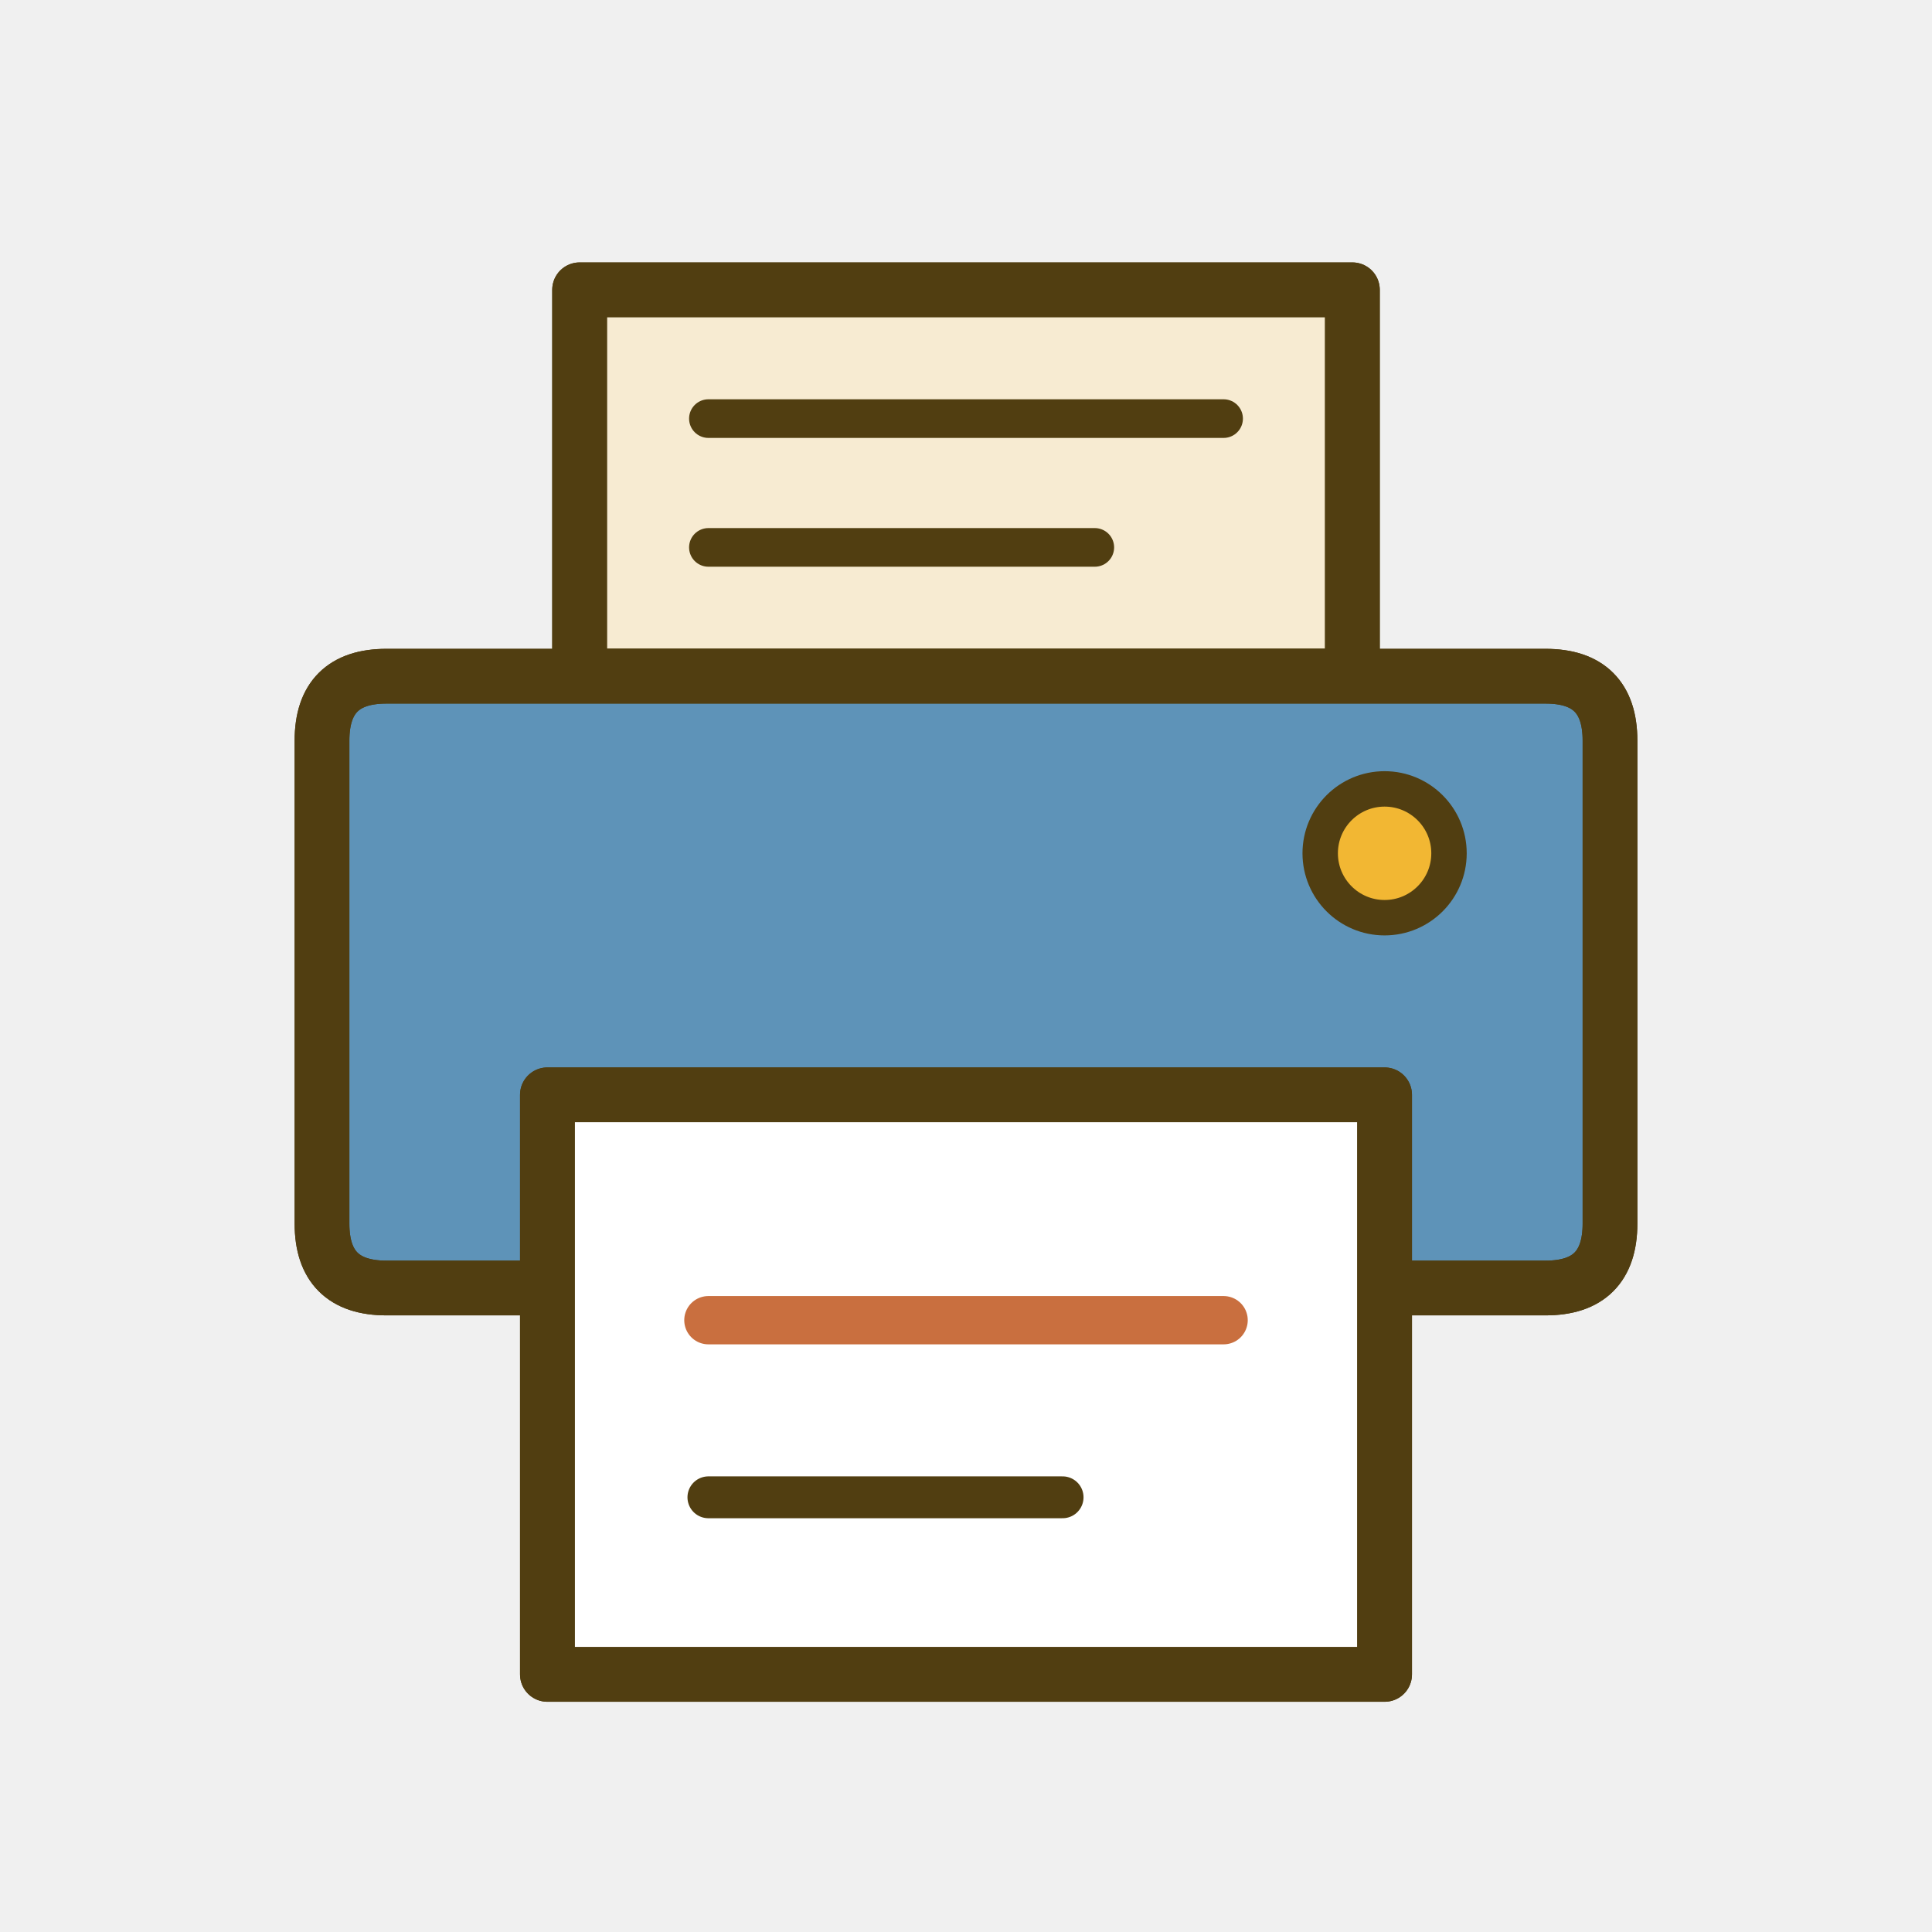
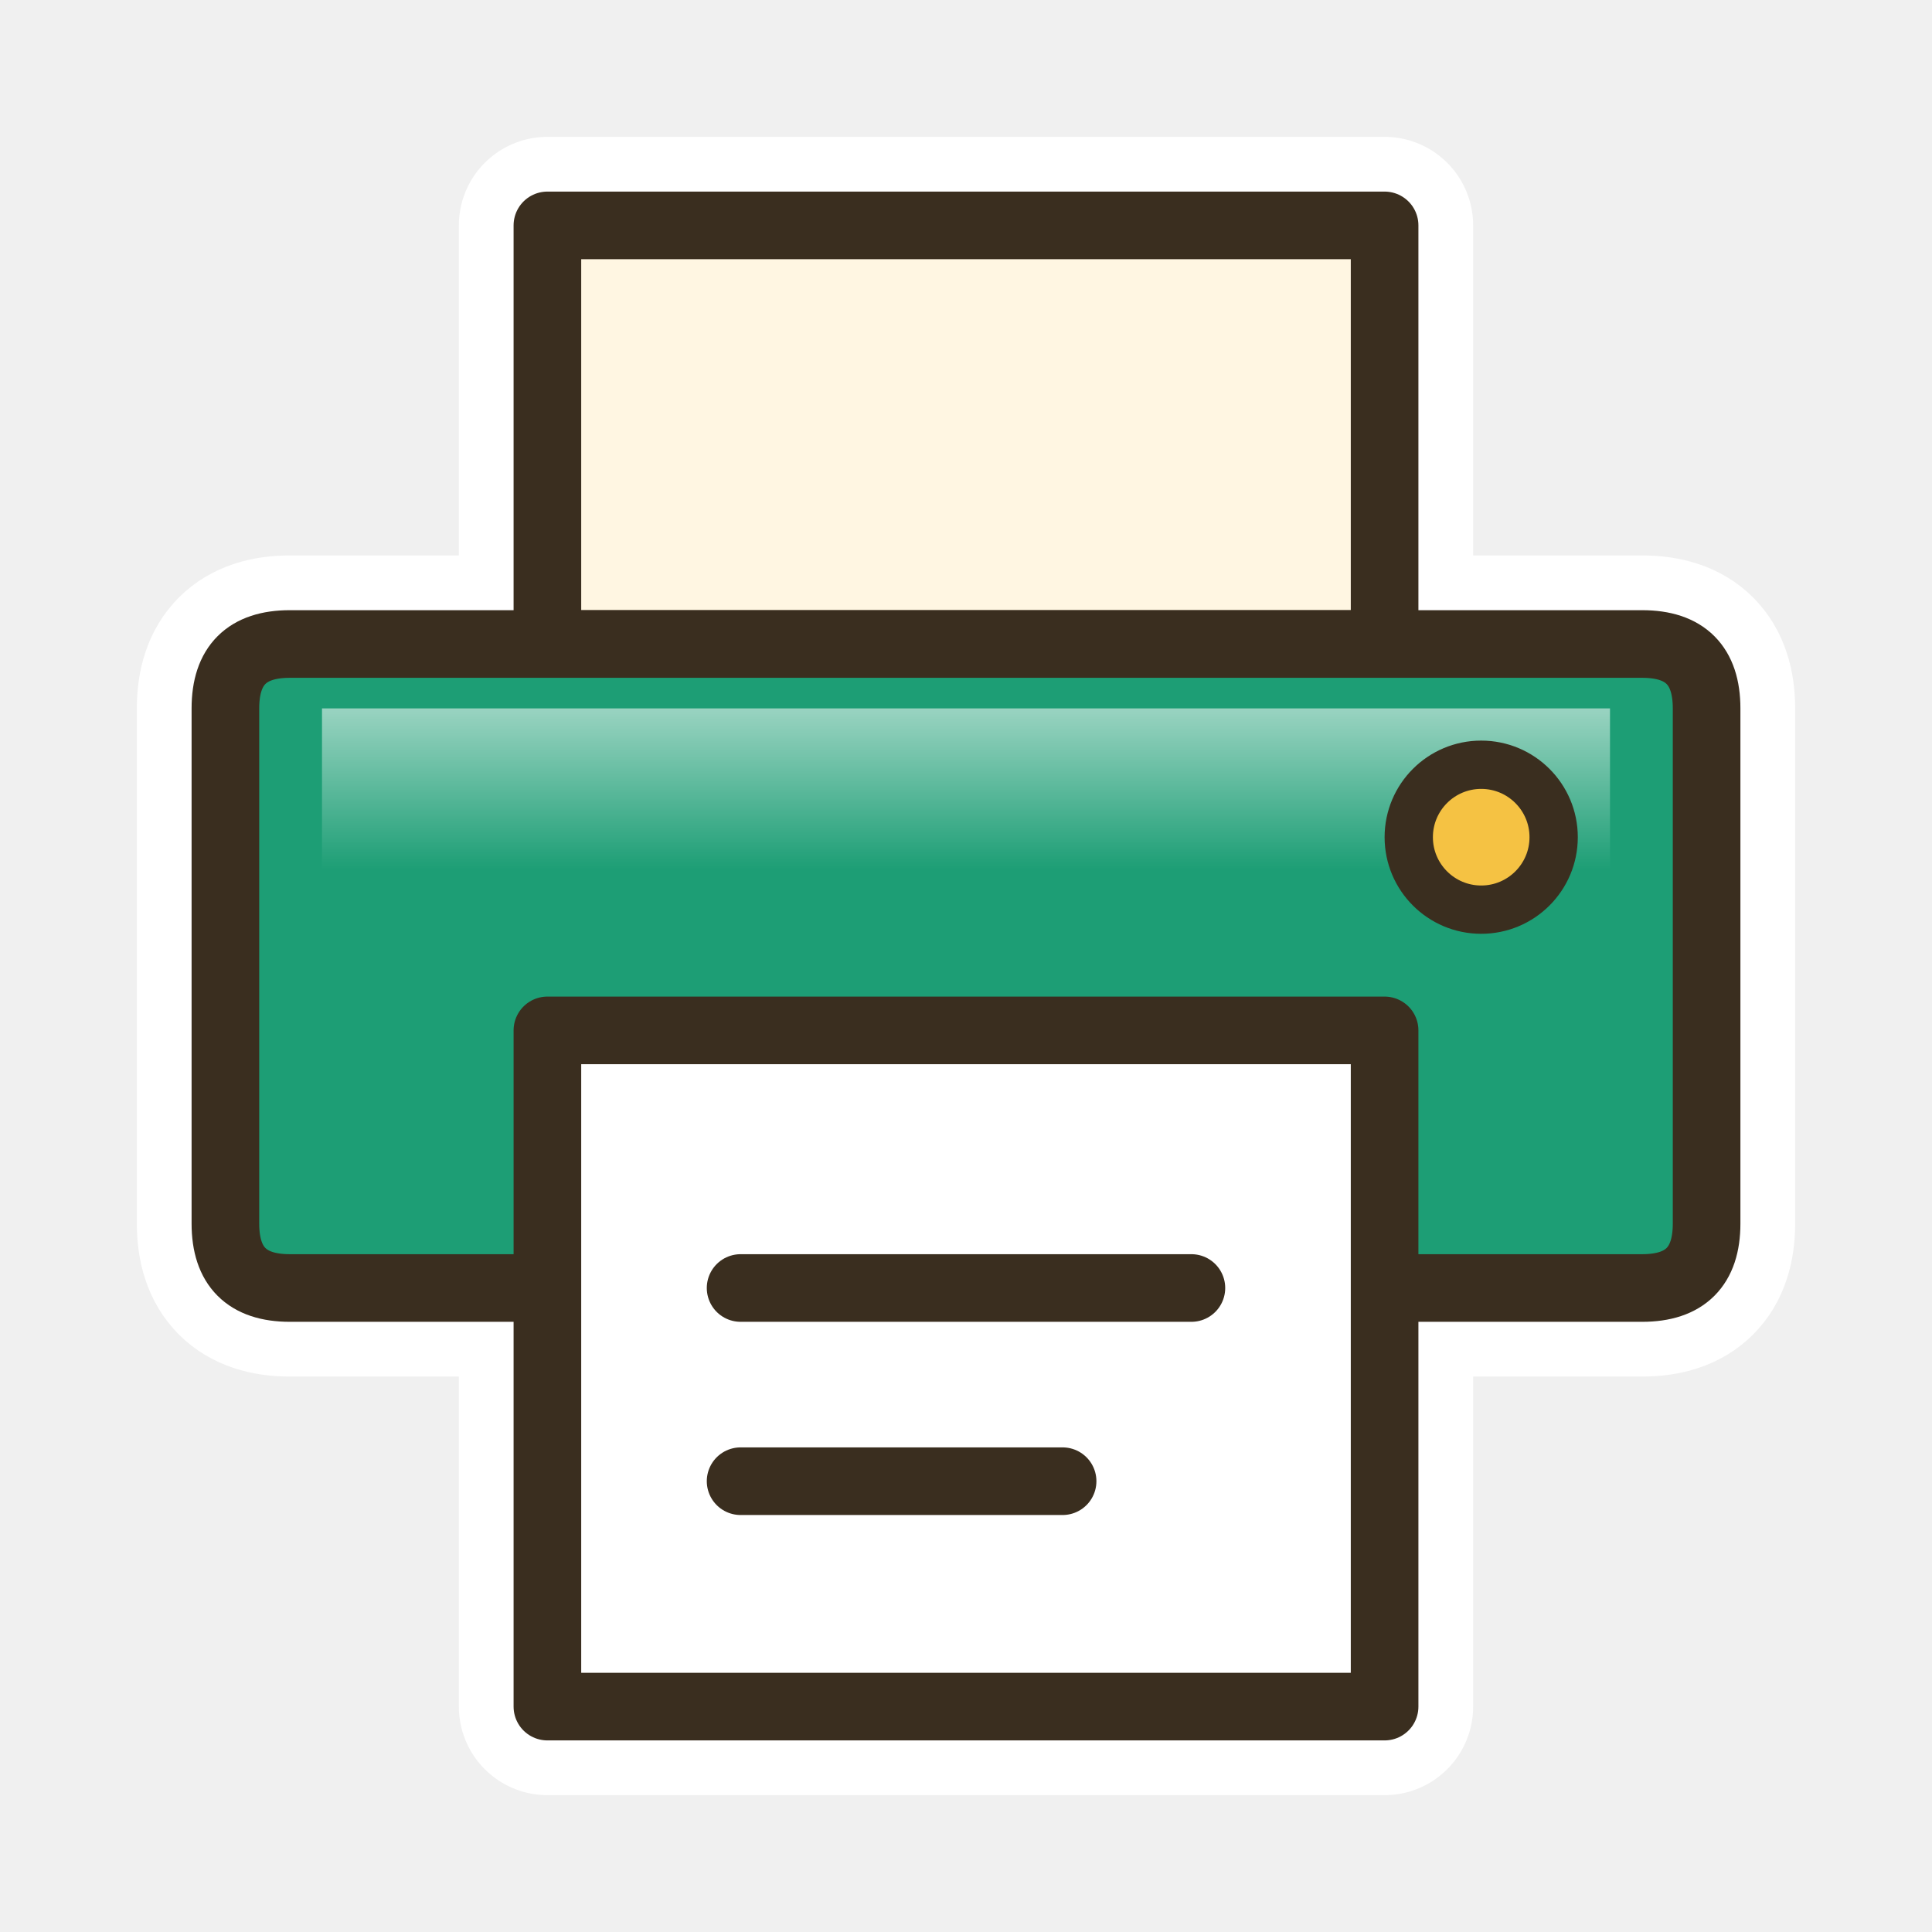
- <svg xmlns="http://www.w3.org/2000/svg" viewBox="0 0 120 120" fill="none" stroke="#513E11" stroke-width="3.4" stroke-linecap="round" stroke-linejoin="round">
-   <path d="M36 18 L84 18 L84 42 L36 42 Z" fill="#F7EBD2" />
-   <path d="M36 18 L84 18 L84 42 L36 42 Z" />
-   <path d="M44 26 L76 26 M44 34 L68 34" stroke-width="2.4" />
-   <path d="M24 42 L96 42 Q100 42 100 46 L100 76 Q100 80 96 80 L24 80 Q20 80 20 76 L20 46 Q20 42 24 42 Z" fill="#5E93B8" />
-   <path d="M24 42 L96 42 Q100 42 100 46 L100 76 Q100 80 96 80 L24 80 Q20 80 20 76 L20 46 Q20 42 24 42 Z" />
-   <circle cx="86" cy="53" r="4" fill="#F2B733" stroke-width="2.2" />
-   <path d="M34 68 L86 68 L86 104 L34 104 Z" fill="#fff" />
-   <path d="M34 68 L86 68 L86 104 L34 104 Z" />
-   <path d="M44 82 L76 82" stroke="#C96F3F" stroke-width="3" />
-   <path d="M44 93 L66 93" stroke-width="2.6" />
+ <svg xmlns="http://www.w3.org/2000/svg" viewBox="0 0 120 120">
+   <defs>
+     <linearGradient id="sh" x1="0" y1="0" x2="0" y2="1">
+       <stop offset="0" stop-color="#fff" stop-opacity=".55" />
+       <stop offset="1" stop-color="#fff" stop-opacity="0" />
+     </linearGradient>
+   </defs>
+   <g stroke="#FFFFFF" stroke-width="11" fill="none" stroke-linejoin="round" stroke-linecap="round">
+     <path d="M34 14 L86 14 L86 40 L34 40 Z" fill="#FFF6E2" />
+     <path d="M18 40 L102 40 Q106 40 106 44 L106 76 Q106 80 102 80 L18 80 Q14 80 14 76 L14 44 Q14 40 18 40 Z" fill="#1D9E75" />
+     <path d="M34 64 L86 64 L86 106 L34 106 Z" fill="#FFFFFF" />
+     <path d="M46 80 L74 80 M46 92 L66 92" fill="none" />
+   </g>
+   <g stroke="#3A2E1F" stroke-width="4.2" stroke-linejoin="round" stroke-linecap="round">
+     <path d="M34 14 L86 14 L86 40 L34 40 Z" fill="#FFF6E2" />
+     <path d="M18 40 L102 40 Q106 40 106 44 L106 76 Q106 80 102 80 L18 80 Q14 80 14 76 L14 44 Q14 40 18 40 Z" fill="#1D9E75" />
+     <path d="M34 64 L86 64 L86 106 L34 106 Z" fill="#FFFFFF" />
+     <path d="M46 80 L74 80 M46 92 L66 92" fill="none" />
+   </g>
+   <path d="M20 44 L100 44 L100 54 L20 54 Z" fill="url(#sh)" />
+   <circle cx="92" cy="52" r="4.5" fill="#F5C243" stroke="#3A2E1F" stroke-width="3" />
</svg>
